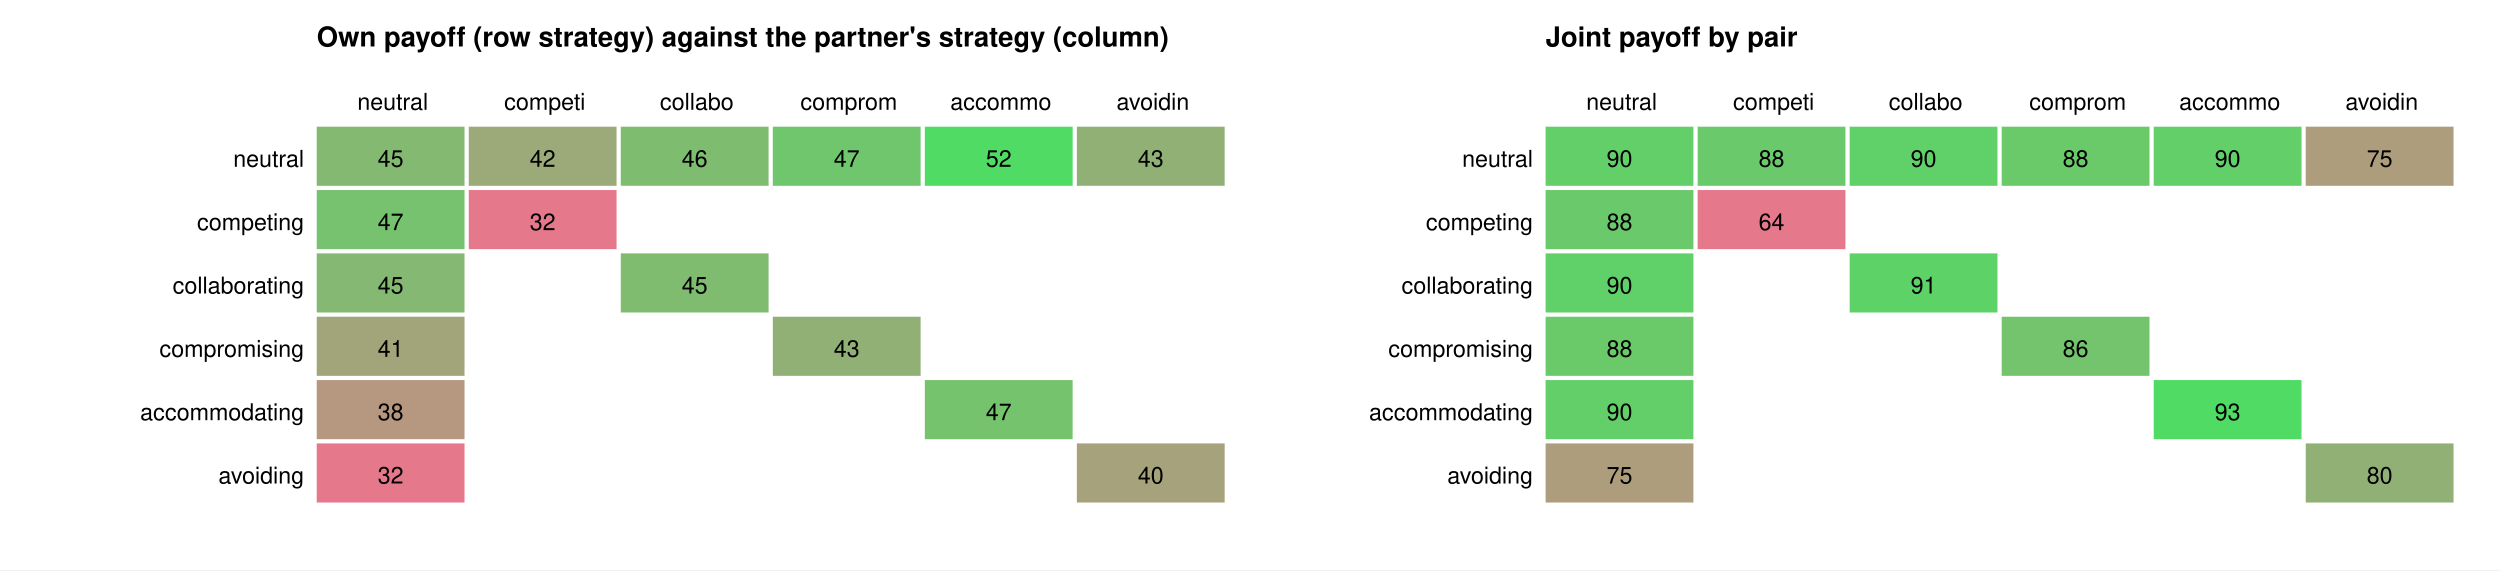
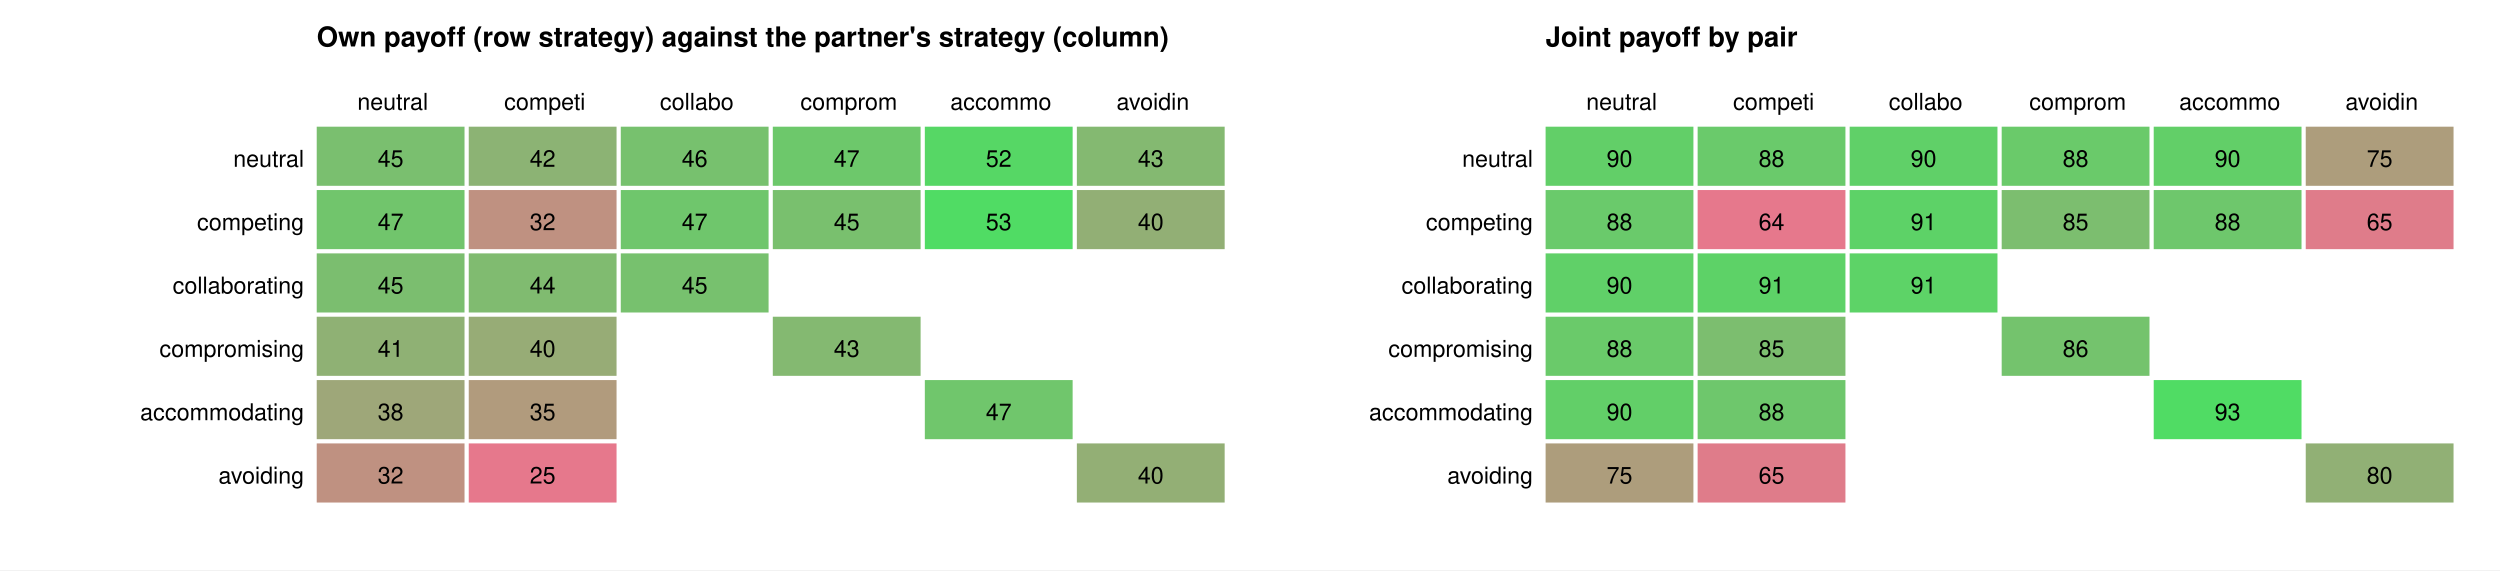
<svg xmlns="http://www.w3.org/2000/svg" width="1184" height="270" font-family="Helvetica, Arial, sans-serif" font-size="11">
  <rect width="1184" height="270" fill="white" />
  <text x="150" y="22" font-size="13" font-weight="bold">Own payoff (row strategy) against the partner's strategy (column)</text>
  <text x="186" y="52" text-anchor="middle">neutral</text>
  <text x="258" y="52" text-anchor="middle">competi</text>
  <text x="330" y="52" text-anchor="middle">collabo</text>
  <text x="402" y="52" text-anchor="middle">comprom</text>
  <text x="474" y="52" text-anchor="middle">accommo</text>
  <text x="546" y="52" text-anchor="middle">avoidin</text>
  <text x="144" y="79" text-anchor="end">neutral</text>
-   <rect x="150" y="60" width="70" height="28" fill="rgb(131,185,113)" />
+   <rect x="150" y="60" width="70" height="28" fill="rgb(122,191,111)" />
  <text x="185" y="79" text-anchor="middle">45</text>
-   <rect x="222" y="60" width="70" height="28" fill="rgb(156,169,120)" />
+   <rect x="222" y="60" width="70" height="28" fill="rgb(140,179,116)" />
  <text x="257" y="79" text-anchor="middle">42</text>
-   <rect x="294" y="60" width="70" height="28" fill="rgb(126,188,112)" />
+   <rect x="294" y="60" width="70" height="28" fill="rgb(119,193,110)" />
  <text x="329" y="79" text-anchor="middle">46</text>
-   <rect x="366" y="60" width="70" height="28" fill="rgb(112,198,108)" />
+   <rect x="366" y="60" width="70" height="28" fill="rgb(109,200,107)" />
  <text x="401" y="79" text-anchor="middle">47</text>
-   <rect x="438" y="60" width="70" height="28" fill="rgb(80,220,100)" />
+   <rect x="438" y="60" width="70" height="28" fill="rgb(86,215,101)" />
  <text x="473" y="79" text-anchor="middle">52</text>
-   <rect x="510" y="60" width="70" height="28" fill="rgb(145,176,117)" />
+   <rect x="510" y="60" width="70" height="28" fill="rgb(132,185,113)" />
  <text x="545" y="79" text-anchor="middle">43</text>
  <text x="144" y="109" text-anchor="end">competing</text>
-   <rect x="150" y="90" width="70" height="28" fill="rgb(118,194,110)" />
+   <rect x="150" y="90" width="70" height="28" fill="rgb(113,197,108)" />
  <text x="185" y="109" text-anchor="middle">47</text>
-   <rect x="222" y="90" width="70" height="28" fill="rgb(230,120,140)" />
+   <rect x="222" y="90" width="70" height="28" fill="rgb(191,145,129)" />
  <text x="257" y="109" text-anchor="middle">32</text>
+   <rect x="294" y="90" width="70" height="28" fill="rgb(111,198,108)" />
+   <text x="329" y="109" text-anchor="middle">47</text>
+   <rect x="366" y="90" width="70" height="28" fill="rgb(121,192,110)" />
+   <text x="401" y="109" text-anchor="middle">45</text>
+   <rect x="438" y="90" width="70" height="28" fill="rgb(80,220,100)" />
+   <text x="473" y="109" text-anchor="middle">53</text>
+   <rect x="510" y="90" width="70" height="28" fill="rgb(146,175,117)" />
+   <text x="545" y="109" text-anchor="middle">40</text>
  <text x="144" y="139" text-anchor="end">collaborating</text>
-   <rect x="150" y="120" width="70" height="28" fill="rgb(133,184,114)" />
+   <rect x="150" y="120" width="70" height="28" fill="rgb(123,190,111)" />
  <text x="185" y="139" text-anchor="middle">45</text>
-   <rect x="294" y="120" width="70" height="28" fill="rgb(127,188,112)" />
+   <rect x="222" y="120" width="70" height="28" fill="rgb(128,187,112)" />
+   <text x="257" y="139" text-anchor="middle">44</text>
+   <rect x="294" y="120" width="70" height="28" fill="rgb(119,193,110)" />
  <text x="329" y="139" text-anchor="middle">45</text>
  <text x="144" y="169" text-anchor="end">compromising</text>
-   <rect x="150" y="150" width="70" height="28" fill="rgb(161,165,121)" />
+   <rect x="150" y="150" width="70" height="28" fill="rgb(143,177,116)" />
  <text x="185" y="169" text-anchor="middle">41</text>
-   <rect x="366" y="150" width="70" height="28" fill="rgb(144,176,117)" />
+   <rect x="222" y="150" width="70" height="28" fill="rgb(151,172,118)" />
+   <text x="257" y="169" text-anchor="middle">40</text>
+   <rect x="366" y="150" width="70" height="28" fill="rgb(132,185,113)" />
  <text x="401" y="169" text-anchor="middle">43</text>
  <text x="144" y="199" text-anchor="end">accommodating</text>
-   <rect x="150" y="180" width="70" height="28" fill="rgb(182,151,127)" />
+   <rect x="150" y="180" width="70" height="28" fill="rgb(158,167,121)" />
  <text x="185" y="199" text-anchor="middle">38</text>
-   <rect x="438" y="180" width="70" height="28" fill="rgb(117,195,109)" />
+   <rect x="222" y="180" width="70" height="28" fill="rgb(177,155,125)" />
+   <text x="257" y="199" text-anchor="middle">35</text>
+   <rect x="438" y="180" width="70" height="28" fill="rgb(112,198,108)" />
  <text x="473" y="199" text-anchor="middle">47</text>
  <text x="144" y="229" text-anchor="end">avoiding</text>
-   <rect x="150" y="210" width="70" height="28" fill="rgb(229,120,139)" />
+   <rect x="150" y="210" width="70" height="28" fill="rgb(191,145,129)" />
  <text x="185" y="229" text-anchor="middle">32</text>
-   <rect x="510" y="210" width="70" height="28" fill="rgb(166,162,123)" />
+   <rect x="222" y="210" width="70" height="28" fill="rgb(230,120,140)" />
+   <text x="257" y="229" text-anchor="middle">25</text>
+   <rect x="510" y="210" width="70" height="28" fill="rgb(147,175,117)" />
  <text x="545" y="229" text-anchor="middle">40</text>
  <text x="732" y="22" font-size="13" font-weight="bold">Joint payoff by pair</text>
  <text x="768" y="52" text-anchor="middle">neutral</text>
  <text x="840" y="52" text-anchor="middle">competi</text>
  <text x="912" y="52" text-anchor="middle">collabo</text>
  <text x="984" y="52" text-anchor="middle">comprom</text>
  <text x="1056" y="52" text-anchor="middle">accommo</text>
  <text x="1128" y="52" text-anchor="middle">avoidin</text>
  <text x="726" y="79" text-anchor="end">neutral</text>
  <rect x="732" y="60" width="70" height="28" fill="rgb(98,207,104)" />
  <text x="767" y="79" text-anchor="middle">90</text>
  <rect x="804" y="60" width="70" height="28" fill="rgb(106,202,107)" />
  <text x="839" y="79" text-anchor="middle">88</text>
  <rect x="876" y="60" width="70" height="28" fill="rgb(96,208,104)" />
  <text x="911" y="79" text-anchor="middle">90</text>
  <rect x="948" y="60" width="70" height="28" fill="rgb(106,202,106)" />
  <text x="983" y="79" text-anchor="middle">88</text>
  <rect x="1020" y="60" width="70" height="28" fill="rgb(98,207,104)" />
  <text x="1055" y="79" text-anchor="middle">90</text>
  <rect x="1092" y="60" width="70" height="28" fill="rgb(173,157,124)" />
  <text x="1127" y="79" text-anchor="middle">75</text>
  <text x="726" y="109" text-anchor="end">competing</text>
  <rect x="732" y="90" width="70" height="28" fill="rgb(106,202,107)" />
  <text x="767" y="109" text-anchor="middle">88</text>
  <rect x="804" y="90" width="70" height="28" fill="rgb(230,120,140)" />
  <text x="839" y="109" text-anchor="middle">64</text>
+   <rect x="876" y="90" width="70" height="28" fill="rgb(93,210,103)" />
+   <text x="911" y="109" text-anchor="middle">91</text>
+   <rect x="948" y="90" width="70" height="28" fill="rgb(124,190,111)" />
+   <text x="983" y="109" text-anchor="middle">85</text>
+   <rect x="1020" y="90" width="70" height="28" fill="rgb(110,199,108)" />
+   <text x="1055" y="109" text-anchor="middle">88</text>
+   <rect x="1092" y="90" width="70" height="28" fill="rgb(223,124,138)" />
+   <text x="1127" y="109" text-anchor="middle">65</text>
  <text x="726" y="139" text-anchor="end">collaborating</text>
  <rect x="732" y="120" width="70" height="28" fill="rgb(96,208,104)" />
  <text x="767" y="139" text-anchor="middle">90</text>
+   <rect x="804" y="120" width="70" height="28" fill="rgb(93,210,103)" />
+   <text x="839" y="139" text-anchor="middle">91</text>
  <rect x="876" y="120" width="70" height="28" fill="rgb(93,211,103)" />
  <text x="911" y="139" text-anchor="middle">91</text>
  <text x="726" y="169" text-anchor="end">compromising</text>
  <rect x="732" y="150" width="70" height="28" fill="rgb(106,202,106)" />
  <text x="767" y="169" text-anchor="middle">88</text>
+   <rect x="804" y="150" width="70" height="28" fill="rgb(124,190,111)" />
+   <text x="839" y="169" text-anchor="middle">85</text>
  <rect x="948" y="150" width="70" height="28" fill="rgb(116,195,109)" />
  <text x="983" y="169" text-anchor="middle">86</text>
  <text x="726" y="199" text-anchor="end">accommodating</text>
  <rect x="732" y="180" width="70" height="28" fill="rgb(98,207,104)" />
  <text x="767" y="199" text-anchor="middle">90</text>
+   <rect x="804" y="180" width="70" height="28" fill="rgb(110,199,108)" />
+   <text x="839" y="199" text-anchor="middle">88</text>
  <rect x="1020" y="180" width="70" height="28" fill="rgb(80,220,100)" />
  <text x="1055" y="199" text-anchor="middle">93</text>
  <text x="726" y="229" text-anchor="end">avoiding</text>
  <rect x="732" y="210" width="70" height="28" fill="rgb(173,157,124)" />
  <text x="767" y="229" text-anchor="middle">75</text>
+   <rect x="804" y="210" width="70" height="28" fill="rgb(223,124,138)" />
+   <text x="839" y="229" text-anchor="middle">65</text>
  <rect x="1092" y="210" width="70" height="28" fill="rgb(145,176,117)" />
  <text x="1127" y="229" text-anchor="middle">80</text>
</svg>
